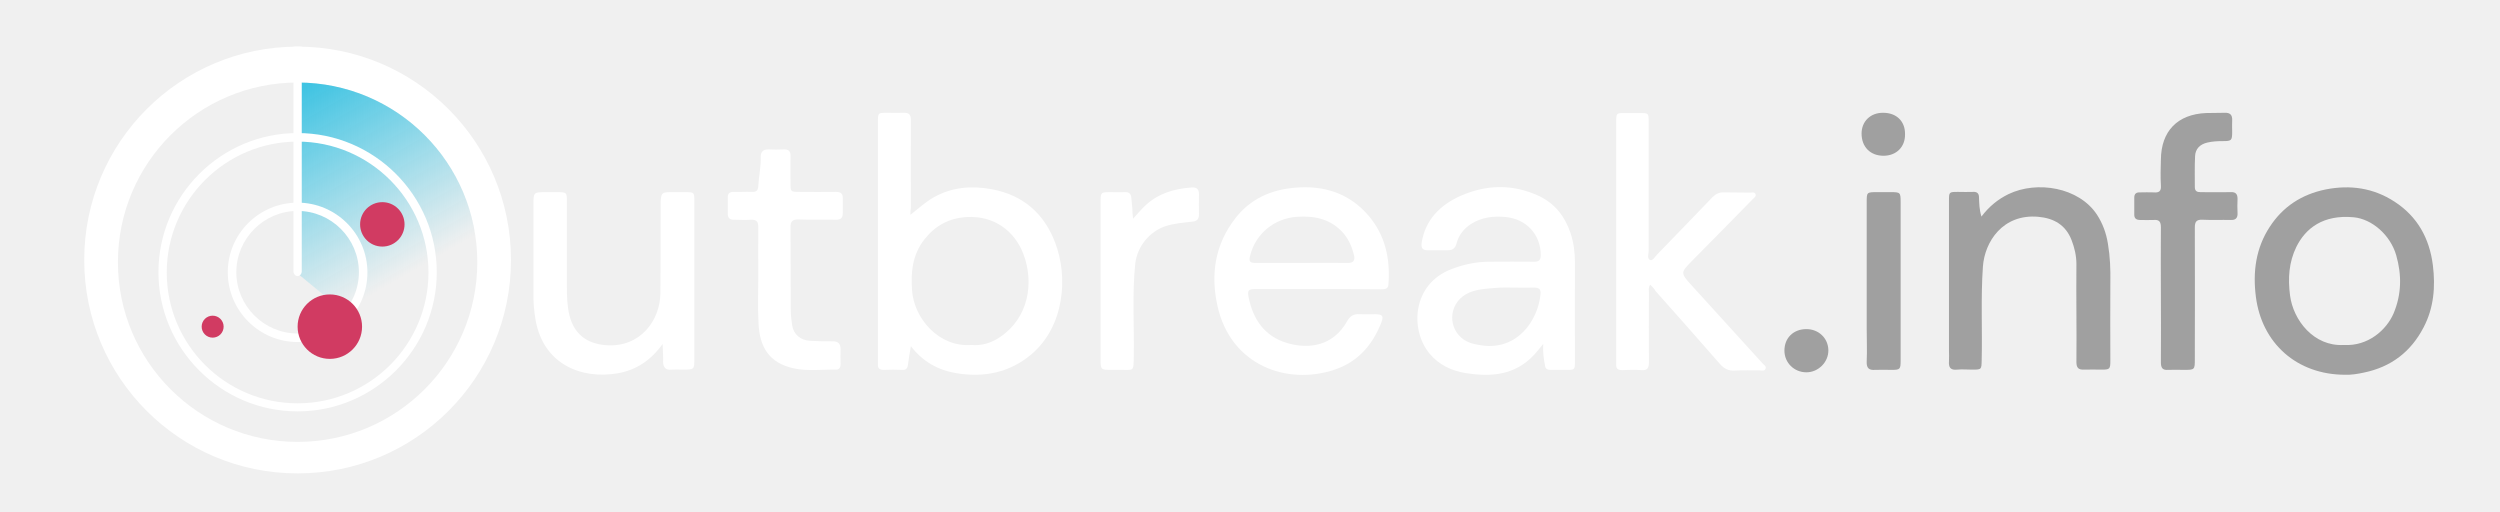
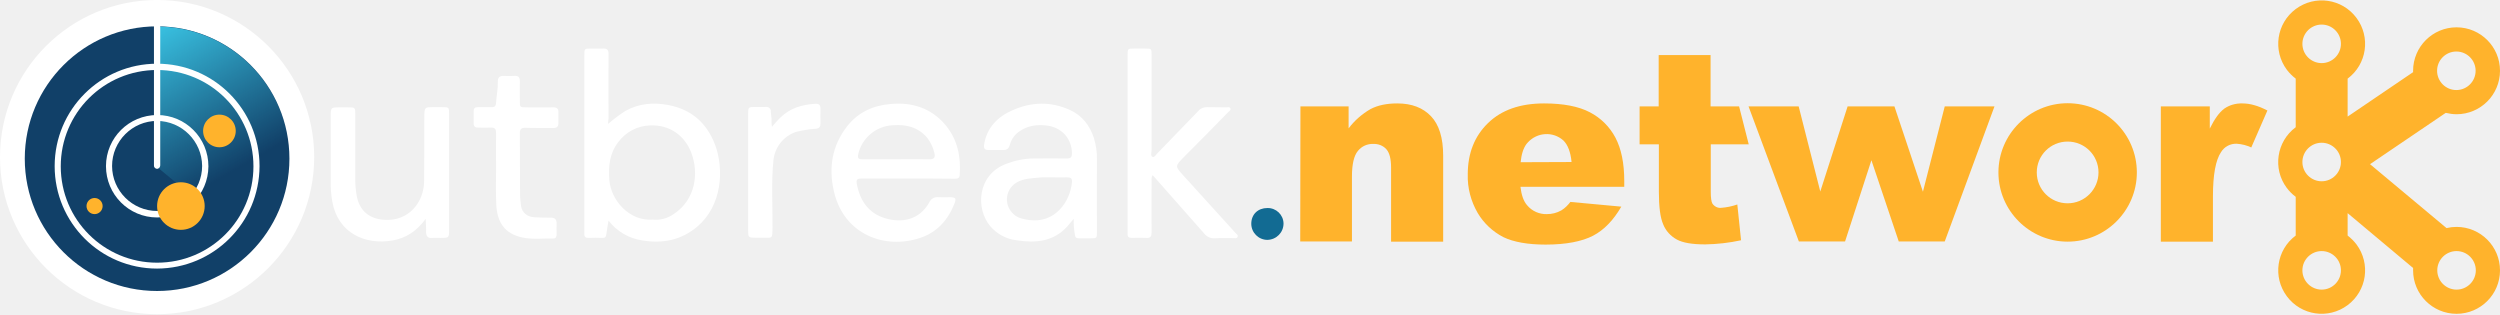
- <svg xmlns="http://www.w3.org/2000/svg" version="1.1" id="Layer_1" x="0px" y="0px" viewBox="0 0 1024 209.6" style="enable-background:new 0 0 1024 209.6;" xml:space="preserve">
-   <path style="fill:#FFFFFF;" d="M372.9,88c3.3-2.6,6.2-5.3,9.6-7.2c7.5-4.2,15.4-4.8,23.7-3.3c12.9,2.4,21.5,10,26,21.9  c5.4,14.1,3.8,34.2-9.7,45.7c-8.9,7.5-19.3,9.6-30.5,7.8c-7.6-1.2-14-4.7-18.9-11.1c-0.5,2.8-0.9,5.2-1.2,7.6  c-0.2,1.5-0.8,2.2-2.3,2.1c-2.5-0.1-5.1-0.1-7.6,0c-1.7,0-2.5-0.6-2.4-2.3c0-0.5,0-1,0-1.6c0-32.5,0-65.1,0-97.6  c0-3.8,0-3.8,3.8-3.8c2.2,0,4.4,0.1,6.6,0c2.3-0.1,3.1,0.7,3.1,3c-0.1,12,0,24,0,36C372.9,86.1,372.9,87,372.9,88z M397.8,141.3  c4.2,0.4,8.3-0.8,11.9-3.3c11.7-7.9,13.9-22.3,9.5-33.9c-3.6-9.5-12-15.8-23.1-15.2c-7.4,0.4-13,3.5-17.5,9.2  c-4.9,6.3-5.6,13.5-5,21.1C374.5,130.5,384.6,142.3,397.8,141.3z" />
-   <path style="fill:#FFFFFF;" d="M632.1,140.9c-1.6,1.9-2.6,3.2-3.7,4.4c-7.8,8.4-17.6,9.2-28.1,7.5c-5.8-0.9-10.9-3.4-14.7-7.9  c-8.2-9.8-7.2-28.6,9-34.7c5-1.9,10-3,15.4-3c6.1,0,12.3-0.1,18.4,0c2.1,0,2.7-0.8,2.7-2.8c-0.1-8.4-5.9-14.7-14.4-15.5  c-5-0.5-9.8,0.1-14.1,2.8c-3,1.9-5.1,4.6-6,8c-0.5,1.9-1.5,2.8-3.5,2.8c-2.8,0-5.6,0-8.4,0c-1.9,0-2.7-0.8-2.4-3  c1.5-9.6,7.7-15.6,16-19.3c10.5-4.6,21.2-4.9,31.9,0c6.7,3.1,10.8,8.5,13.1,15.3c1.3,3.9,1.8,8,1.8,12.1c-0.1,13.5,0,26.9,0,40.4  c0,3.5-0.1,3.5-3.5,3.5c-2.2,0-4.4,0-6.6,0c-1.4,0-2.1-0.6-2.2-2C632.3,146.9,631.9,144.3,632.1,140.9z M620.3,117.8  C620.3,117.8,620.3,117.8,620.3,117.8c-2.5,0-4.9-0.1-7.3,0.1c-4.3,0.4-8.7,0.4-12.7,2.7c-7,4.2-7.4,14-0.6,18.6  c2.3,1.5,4.8,1.9,7.4,2.3c14.3,2,22.9-10.1,23.9-21.1c0.2-2-0.7-2.6-2.6-2.6C625.7,117.9,623,117.8,620.3,117.8z" />
-   <path style="fill:#FFFFFF;" d="M539.7,118.4c-8.5,0-17,0-25.5,0c-2.8,0-3.3,0.5-2.8,3.2c1.8,9.2,6.6,16.2,15.8,18.9  c9.1,2.7,18.9,1.1,24.5-8.8c1.2-2.2,2.7-3.2,5.2-3c2.2,0.1,4.4,0,6.6,0c2.8,0.1,3.3,0.7,2.3,3.4c-3.6,9.2-9.6,16.1-19.1,19.3  c-19.6,6.6-42.6-1.8-48-26c-2.9-12.9-1.1-25.2,7.3-36c6.1-7.9,14.6-11.7,24.3-12.5c11.9-1.1,22.4,2.2,30.4,11.6  c6.8,8.1,8.8,17.7,8,28c-0.1,2-1.6,2-3.1,2C556.8,118.4,548.3,118.4,539.7,118.4z M532.7,107.7c6.4,0,12.8-0.1,19.2,0  c2.5,0.1,3.2-1.1,2.7-3.2c-0.8-3.2-2-6.1-4.1-8.7c-5.1-6-11.7-7.5-19.2-7c-9.4,0.6-17.1,7-19.3,16.1c-0.6,2.5,0.3,2.8,2.4,2.8  C520.4,107.7,526.6,107.7,532.7,107.7z" />
-   <path style="fill:#FFFFFF;" d="M675.9,116.6c-0.8,1.3-0.5,2.3-0.5,3.2c0,9.5-0.1,19.1,0,28.6c0,2.3-0.6,3.4-3.1,3.2  c-2.6-0.2-5.3-0.1-7.9,0c-1.7,0-2.5-0.6-2.4-2.3c0-0.5,0-1,0-1.6c0-32.5,0-65.1,0-97.6c0-3.8,0-3.8,3.7-3.8c1.9,0,3.9,0,5.8,0  c3.8,0,3.8,0,3.8,3.7c0,17.6,0,35.2,0,52.7c0,1.3-0.8,3.2,0.6,3.8c1.1,0.4,2-1.4,2.9-2.3c7.6-7.8,15.1-15.6,22.6-23.4  c1.4-1.4,2.8-2.1,4.9-2c3.5,0.1,7,0,10.5,0.1c0.8,0,1.9-0.4,2.3,0.7c0.3,0.8-0.6,1.4-1.1,1.9c-8.2,8.4-16.4,16.7-24.7,25.1  c-5,5.1-5.1,5.1-0.4,10.3c9.6,10.6,19.3,21.2,29,31.9c0.6,0.7,1.8,1.2,1.2,2.4c-0.5,0.9-1.6,0.5-2.4,0.5c-3.4,0-6.8-0.1-10.3,0.1  c-2.5,0.1-4.2-0.8-5.9-2.7c-8.7-10-17.6-20-26.4-29.9C677.6,118.2,676.8,117.5,675.9,116.6z" />
-   <path style="fill:#A0A0A0;" d="M960.6,153.5c-19.8,0-34.2-12.9-36.6-32c-1.3-10.2,0-19.9,5.7-28.6c5.4-8.3,13.1-13.3,22.9-15.3  c10.1-2,19.6-0.6,28.2,5c9.4,6.1,14.3,15,15.7,26c1.1,8.9,0.4,17.5-3.8,25.5c-5.2,10-13.3,16.2-24.4,18.5  C965.6,153.2,962.8,153.6,960.6,153.5z M960,141.3c10,0.6,17.5-6.2,20.4-12.9c3.3-7.8,3.4-15.8,1.1-23.8c-2.4-8.4-10-14.9-17.4-15.6  c-12.6-1.2-19.8,4.6-23.5,12.1c-3.1,6.3-3.5,13-2.6,19.9C939.3,131.2,947.8,142,960,141.3z" />
-   <path style="fill:#FFFFFF;" d="M271.4,140.9c-4.9,6.8-10.9,10.7-18.4,12c-15,2.6-30.4-3.8-33.6-21.7c-0.7-3.9-1-7.8-0.9-11.7  c0-11.8,0-23.6,0-35.4c0-5.4,0-5.4,5.2-5.4c1.4,0,2.8,0,4.2,0c4.3,0,4.3,0,4.3,4.2c0,11.5,0,23.1,0,34.6c0,3.8,0.1,7.7,1,11.5  c1.9,7.8,7.1,11.8,15.1,12.4c13.9,1,22.1-10.1,22.2-21.3c0.1-11.5,0.1-22.9,0.1-34.4c0-1,0-1.9,0-2.9c0.2-3.8,0.5-4.1,4.3-4.1  c1.8,0,3.7,0,5.5,0c4,0,4,0,4,3.8c0,5.1,0,10.1,0,15.2c0,16.4,0,32.7,0,49.1c0,4.6,0,4.6-4.8,4.6c-1.5,0-3-0.1-4.5,0  c-2.4,0.3-3.4-0.9-3.5-3.1C271.7,146.2,271.5,143.9,271.4,140.9z" />
-   <path style="fill:#A0A0A0;" d="M811.6,88.7c3.2-4.2,6.8-7.1,11.1-9.2c11.7-5.6,28.8-2.8,36.2,8.4c2.4,3.7,3.8,7.6,4.5,11.9  c0.9,5.3,1.1,10.6,1,15.9c-0.1,10.7,0,21.3,0,32c0,3.5-0.2,3.7-3.7,3.7c-2.4,0-4.7-0.1-7.1,0c-2.3,0.1-3.1-0.8-3.1-3.1  c0.1-6.7,0-13.5,0-20.2c0-6.6-0.1-13.3,0-19.9c0-3.5-0.8-6.8-2-9.9c-2.4-6.1-7.1-8.9-13.6-9.5c-14.6-1.3-22,10.3-22.7,20.4  c-0.9,12.8-0.2,25.5-0.5,38.3c-0.1,3.9,0,3.9-4,3.9c-2,0-4-0.2-6,0c-2.8,0.3-3.6-0.9-3.4-3.5c0.1-1.4,0-2.8,0-4.2  c0-20.5,0-40.9,0-61.4c0-3.7,0-3.7,3.8-3.7c2,0,4,0.1,6.1,0c1.7-0.1,2.4,0.7,2.4,2.3C810.7,83.4,810.7,85.8,811.6,88.7z" />
-   <path style="fill:#A0A0A0;" d="M885.1,120.9c0-9.3-0.1-18.5,0-27.8c0-2.3-0.7-3.2-3-3c-1.8,0.1-3.7,0-5.5,0c-1.5,0-2.4-0.6-2.4-2.1  c0-2.4,0-4.7,0-7.1c0-1.5,0.8-2.2,2.4-2.1c1.8,0,3.7-0.1,5.5,0c2.3,0.2,3.2-0.5,3-2.9c-0.2-3.5-0.1-7,0-10.5  c0.1-11.7,6.8-18.6,18.5-19.1c2.5-0.1,5.1,0,7.6-0.1c2.3-0.1,3.2,0.9,3.1,3.1c-0.1,1.6,0,3.1,0,4.7c0,3.6-0.3,3.8-3.9,3.8  c-2.1,0-4.2,0.1-6.3,0.6c-3,0.7-4.9,2.6-5,5.6c-0.2,4.2-0.1,8.4-0.1,12.6c0,1.7,0.9,2.1,2.3,2.1c4.1,0,8.2,0.1,12.4,0  c2.1-0.1,2.8,0.8,2.8,2.8c-0.1,1.9-0.1,3.9,0,5.8c0.1,2-0.8,2.9-2.8,2.8c-3.9-0.1-7.7,0.1-11.6-0.1c-2.5-0.1-3.1,0.9-3.1,3.2  c0.1,17.9,0,35.9,0,53.8c0,4.5,0,4.5-4.6,4.5c-2.1,0-4.2-0.1-6.3,0c-2.4,0.2-3-0.9-3-3.1C885.2,139.3,885.1,130.1,885.1,120.9z" />
-   <path style="fill:#FFFFFF;" d="M310.6,112.8c0-6.6-0.1-13.1,0-19.7c0-2.2-0.6-3.2-3-3.1c-2.3,0.2-4.6,0-6.8,0  c-1.7,0.1-2.7-0.6-2.7-2.4c0-2.3,0-4.5,0-6.8c0-1.5,0.7-2.2,2.3-2.2c2.5,0.1,5.1-0.1,7.6,0c1.7,0.1,2.5-0.5,2.6-2.4  c0.2-3.9,1.1-7.8,1-11.7c-0.1-2.2,0.9-3.4,3.3-3.3c2,0.1,4,0.1,6,0c2.1-0.1,3,0.7,2.9,2.9c-0.1,3.7,0,7.3,0,11c0,3.4,0,3.5,3.6,3.5  c5,0,10,0.1,15,0c2.1,0,2.9,0.8,2.8,2.8c0,2,0,4,0,6c0,1.9-0.9,2.6-2.7,2.6c-5.1-0.1-10.2,0.1-15.3-0.1c-2.5-0.1-3.5,0.7-3.4,3.3  c0.1,11.3,0,22.6,0.1,33.9c0,2.1,0.3,4.2,0.6,6.3c0.6,3.6,3.4,6,7.4,6.2c3.1,0.2,6.1,0.2,9.2,0.2c2.2,0,3.2,1,3.2,3.2  c-0.1,2,0,4,0,6c0,1.2-0.3,2.4-1.8,2.4c-5.8-0.1-11.6,0.7-17.3-0.5c-10.2-2.2-14.1-8.8-14.5-18.5  C310.3,125.9,310.6,119.3,310.6,112.8C310.6,112.8,310.6,112.8,310.6,112.8z" />
-   <path style="fill:#FFFFFF;" d="M464.1,89.6c1.8-2,3.2-3.7,4.8-5.2c5.3-5.1,11.9-7.1,19.1-7.6c2.2-0.2,3.2,0.7,3.1,3  c-0.1,2.6,0,5.2,0,7.9c0,1.9-0.6,2.9-2.8,3.1c-3.6,0.4-7.3,0.7-10.8,1.8c-6.7,2.2-11.7,8.4-12.5,15.4c-1.3,12.6-0.4,25.2-0.6,37.8  c-0.1,6.8,0,5.6-5.6,5.7c-1.1,0-2.3,0-3.4,0c-4.6,0-4.6,0-4.6-4.7c0-21.3,0-42.5,0-63.8c0-4.3,0-4.3,4.4-4.3c1.8,0,3.7,0.1,5.5,0  c1.8-0.1,2.6,0.7,2.7,2.4c0.1,1.4,0.3,2.8,0.4,4.2C463.8,86.6,463.9,87.8,464.1,89.6z" />
-   <path style="fill:#A0A0A0;" d="M778.5,115.4c0,10.7,0,21.5,0,32.2c0,3.7-0.2,3.9-3.8,3.9c-2.2,0-4.4-0.1-6.6,0  c-2.6,0.2-3.6-0.7-3.5-3.4c0.2-4.5,0-9.1,0-13.6c0-17.2,0-34.4,0-51.6c0-4.2,0-4.2,4.3-4.2c1.8,0,3.7,0,5.5,0c4,0,4.1,0.1,4.1,4.2  c0,7.3,0,14.5,0,21.8C778.5,108.2,778.5,111.8,778.5,115.4z" />
-   <path style="fill:#A0A0A0;" d="M771.5,63.8c-5.4,0-9-3.6-9-9.1c0-5,3.7-8.6,8.9-8.5c5.4,0,9,3.5,8.9,8.8  C780.4,60.2,776.7,63.8,771.5,63.8z" />
-   <path style="fill:#A0A0A0;" d="M730.9,143.6c0-5.2,3.7-8.8,9-8.8c5,0,8.9,3.7,9,8.6c0.1,4.9-4.1,9.1-9,9.1  C734.9,152.5,730.9,148.6,730.9,143.6z" />
-   <path style="fill:#FFFFFF;" d="M121.9,19.1c-48.3,0-87.4,39.1-87.4,87.4s39.1,87.4,87.4,87.4c48.3,0,87.4-39.1,87.4-87.4  S170.2,19.1,121.9,19.1z M121.9,181c-40.7,0-73.6-33-73.6-73.6c0-40.7,33-73.6,73.6-73.6c40.7,0,73.6,33,73.6,73.6  C195.5,148,162.6,181,121.9,181z" />
-   <linearGradient id="SVGID_1_" gradientUnits="userSpaceOnUse" x1="120.462" y1="34.032" x2="187.595" y2="150.309">
+ <svg xmlns="http://www.w3.org/2000/svg" version="1.1" id="Layer_1" x="0px" y="0px" viewBox="0 0 1271.5 159.8" style="enable-background:new 0 0 1271.5 159.8;" xml:space="preserve">
+   <style type="text/css">
+ 	.st0{fill:#FFFFFF;}
+ 	.st1{fill:#126B93;}
+ 	.st2{fill:#114068;}
+ 	.st3{fill:url(#SVGID_1_);}
+ 	.st4{fill:#FFB32C;}
+ </style>
+   <path class="st0" d="M309.3,63c2.8-2.4,5.7-4.6,8.8-6.6c6.9-3.8,14.1-4.4,21.7-3c11.8,2.2,19.6,9.1,23.8,20  c4.9,12.9,3.5,31.3-8.9,41.8c-8.1,6.9-17.6,8.8-27.9,7.1c-6.9-1-13.1-4.6-17.3-10.1c-0.5,2.6-0.8,4.8-1.1,6.9  c-0.2,1.4-0.7,2-2.1,1.9c-2.3-0.1-4.7-0.1-6.9,0c-1.6,0-2.3-0.5-2.2-2.1V28.2c0-3.5,0-3.5,3.5-3.5c2,0,4,0.1,6,0s2.8,0.6,2.8,2.7  c-0.1,11,0,21.9,0,32.9C309.3,61.2,309.3,62.1,309.3,63z M332,111.7c3.9,0.4,7.7-0.7,10.9-3c10.7-7.2,12.7-20.4,8.7-31  c-3.3-8.7-11-14.4-21.1-13.9c-6.3,0.2-12.2,3.3-16,8.4c-4.5,5.8-5.1,12.3-4.6,19.3C310.7,101.8,320,112.6,332,111.7z" />
+   <path class="st0" d="M546.1,111.3c-1.5,1.7-2.4,2.9-3.4,4c-7.1,7.7-16.1,8.4-25.7,6.9c-5.2-0.6-10-3.2-13.4-7.2  c-7.5-9-6.6-26.1,8.2-31.7c4.5-1.7,9.3-2.7,14.1-2.7c5.6,0,11.2-0.1,16.8,0c1.9,0,2.5-0.7,2.5-2.6c-0.1-7.7-5.4-13.4-13.2-14.2  c-4.6-0.5-9,0.1-12.9,2.6c-2.7,1.6-4.7,4.2-5.5,7.3c-0.5,1.7-1.4,2.6-3.2,2.6h-7.7c-1.7,0-2.5-0.7-2.2-2.7c1.4-8.8,7-14.3,14.6-17.6  c9.6-4.2,19.4-4.5,29.2,0c6.1,2.8,9.9,7.8,12,14c1.1,3.6,1.7,7.3,1.6,11.1c-0.1,12.3,0,24.6,0,36.9c0,3.2-0.1,3.2-3.2,3.2h-6  c-1.3,0-1.9-0.5-2-1.8C546.2,116.7,546,114,546.1,111.3z M535.4,90.2L535.4,90.2c-2.3,0-4.5-0.1-6.7,0.1c-3.9,0.4-8,0.4-11.6,2.5  c-4.8,2.8-6.4,8.9-3.6,13.7c0.8,1.3,1.9,2.5,3.1,3.3c2.1,1.4,4.4,1.7,6.8,2.1c13.1,1.8,20.9-9.2,21.8-19.3c0.2-1.8-0.6-2.4-2.4-2.4  C540.3,90.3,537.8,90.2,535.4,90.2z" />
+   <path class="st0" d="M461.7,90.8h-23.3c-2.6,0-3,0.5-2.6,2.9c1.6,8.4,6,14.8,14.4,17.3s17.3,1,22.4-8c0.8-1.9,2.8-3,4.8-2.7  c2,0.1,4,0,6,0c2.6,0.1,3,0.6,2.1,3.1c-3.3,8.4-8.8,14.7-17.5,17.6c-17.9,6-38.9-1.6-43.9-23.8c-2.7-11.8-1-23,6.7-32.9  c5.6-7.2,13.3-10.7,22.2-11.4c10.9-1,20.5,2,27.8,10.6c6.2,7.4,8,16.2,7.3,25.6c-0.1,1.8-1.5,1.8-2.8,1.8  C477.3,90.8,469.6,90.8,461.7,90.8z M455.3,81c5.8,0,11.7-0.1,17.5,0c2.3,0.1,2.9-1,2.5-2.9c-0.6-2.9-1.9-5.6-3.7-8  c-4.7-5.5-10.7-6.9-17.5-6.4c-8.5,0.4-15.7,6.4-17.6,14.7c-0.5,2.3,0.3,2.6,2.2,2.6L455.3,81z" />
+   <path class="st0" d="M586.2,89.1c-0.5,0.9-0.6,1.9-0.5,2.9c0,8.7-0.1,17.5,0,26.1c0,2.1-0.5,3.1-2.8,2.9c-2.4-0.1-4.8-0.1-7.2,0  c-1.6,0-2.3-0.5-2.2-2.1V28.2c0-3.5,0-3.5,3.4-3.5h5.3c3.5,0,3.5,0,3.5,3.4v48.2c0,1.2-0.7,2.9,0.5,3.5c1,0.4,1.8-1.3,2.7-2.1  c6.9-7.1,13.8-14.3,20.7-21.4c1.1-1.3,2.8-1.9,4.5-1.8c3.2,0.1,6.4,0,9.6,0.1c0.7,0,1.7-0.4,2.1,0.6c0.3,0.7-0.5,1.3-1,1.7  c-7.5,7.7-15,15.3-22.6,22.9c-4.6,4.7-4.7,4.7-0.4,9.4l26.5,29.2c0.5,0.6,1.6,1.1,1.1,2.2c-0.5,0.8-1.5,0.5-2.2,0.5  c-3.1,0-6.2-0.1-9.4,0.1c-2.1,0.1-4.1-0.8-5.4-2.5c-8-9.1-16.1-18.3-24.1-27.3C587.7,90.6,587,90,586.2,89.1z" />
+   <path class="st0" d="M216.5,111.3c-4.5,6.2-10,9.8-16.8,11c-13.7,2.4-27.8-3.5-30.7-19.8c-0.6-3.5-0.9-7.1-0.8-10.7V59.5  c0-4.9,0-4.9,4.8-4.9h3.8c3.9,0,3.9,0,3.9,3.8V90c-0.1,3.5,0.2,7,0.9,10.5c1.7,7.1,6.5,10.8,13.8,11.3c12.7,0.9,20.2-9.2,20.3-19.5  c0.1-10.5,0.1-20.9,0.1-31.4v-2.7c0.2-3.5,0.5-3.7,3.9-3.7h5c3.7,0,3.7,0,3.7,3.5v58.8c0,4.2,0,4.2-4.4,4.2c-1.4,0-2.7-0.1-4.1,0  c-2.2,0.3-3.1-0.8-3.2-2.8C216.8,116.2,216.6,114.1,216.5,111.3z" />
+   <path class="st0" d="M252.3,85.7c0-6-0.1-12,0-18c0-2-0.5-2.9-2.7-2.8s-4.2,0-6.2,0c-1.6,0.1-2.5-0.5-2.5-2.2v-6.2  c0-1.4,0.6-2,2.1-2c2.3,0.1,4.7-0.1,6.9,0c1.6,0.1,2.3-0.5,2.4-2.2c0.2-3.6,1-7.1,0.9-10.7c-0.1-2,0.8-3.1,3-3  c1.8,0.1,3.7,0.1,5.5,0c1.9-0.1,2.7,0.6,2.7,2.7c-0.1,3.4,0,6.7,0,10.1c0,3.1,0,3.2,3.3,3.2c4.6,0,9.1,0.1,13.7,0  c1.9,0,2.7,0.7,2.6,2.6v5.5c0,1.7-0.8,2.4-2.5,2.4c-4.7-0.1-9.3,0.1-14-0.1c-2.3-0.1-3.2,0.6-3.1,3c0.1,10.3,0,20.7,0.1,31  c0,1.9,0.3,3.8,0.5,5.8c0.5,3.3,3.1,5.5,6.8,5.7c2.8,0.2,5.6,0.2,8.4,0.2c2,0,2.9,0.9,2.9,2.9c-0.1,1.8,0,3.7,0,5.5  c0,1.1-0.3,2.2-1.6,2.2c-5.3-0.1-10.6,0.6-15.8-0.5c-9.3-2-12.9-8-13.3-16.9C252.1,97.6,252.3,91.6,252.3,85.7L252.3,85.7z" />
+   <path class="st0" d="M392.6,64.5c1.6-1.8,2.9-3.4,4.4-4.8c4.8-4.7,10.9-6.5,17.5-6.9c2-0.2,2.9,0.6,2.8,2.7c-0.1,2.4,0,4.8,0,7.2  c0,1.7-0.5,2.7-2.6,2.8c-3.3,0.2-6.7,0.8-9.9,1.6c-6.2,2.1-10.6,7.6-11.4,14.1c-1.2,11.5-0.4,23-0.5,34.5c-0.1,6.2,0,5.1-5.1,5.2  h-3.1c-4.2,0-4.2,0-4.2-4.3V58.3c0-3.9,0-3.9,4-3.9c1.6,0,3.4,0.1,5,0c1.1-0.2,2.2,0.5,2.5,1.6c0,0.2,0.1,0.4,0,0.6  c0.1,1.3,0.3,2.6,0.4,3.8C392.3,61.8,392.4,63.1,392.6,64.5z" />
+   <path class="st1" d="M636.4,113.8c0-4.8,3.4-8,8.2-8c4.4-0.1,8.1,3.4,8.2,7.8c0,0,0,0.1,0,0.1c0,4.5-3.6,8.2-8.2,8.3  C640.1,122,636.4,118.3,636.4,113.8z" />
+   <circle class="st0" cx="79.9" cy="79.9" r="79.9" />
+   <circle class="st2" cx="79.9" cy="80.7" r="67.3" />
+   <linearGradient id="SVGID_1_" gradientUnits="userSpaceOnUse" x1="-452.338" y1="878.575" x2="-390.995" y2="772.319" gradientTransform="matrix(1 0 0 -1 530.9 892.37)">
    <stop offset="0" style="stop-color:#39C2E2" />
-     <stop offset="0.678" style="stop-color:#39C2E2;stop-opacity:0" />
+     <stop offset="0.68" style="stop-color:#39C2E2;stop-opacity:0" />
  </linearGradient>
-   <path style="fill:url(#SVGID_1_);" d="M120.9,111.2l55.4,45.7c11.9-13.1,19.2-30.4,19.2-49.5c0-40.7-33-73.6-73.6-73.6  c-0.3,0-0.7,0-1,0.1V111.2z" />
-   <g>
-     <path style="fill:#FFFFFF;" d="M121.9,140.1c-15.7,0-28.6-12.8-28.6-28.6S106.2,83,121.9,83s28.6,12.8,28.6,28.6   S137.7,140.1,121.9,140.1z M121.9,86.4c-13.8,0-25.1,11.3-25.1,25.1s11.3,25.1,25.1,25.1c13.8,0,25.1-11.3,25.1-25.1   S135.7,86.4,121.9,86.4z" />
-   </g>
-   <g>
-     <path style="fill:#FFFFFF;" d="M121.9,168.5c-31.4,0-57-25.6-57-57s25.6-57,57-57c31.4,0,57,25.6,57,57S153.3,168.5,121.9,168.5z    M121.9,58c-29.5,0-53.6,24-53.6,53.6s24,53.6,53.6,53.6s53.6-24,53.6-53.6S151.4,58,121.9,58z" />
-   </g>
-   <g>
-     <circle style="fill:#D13B62;" cx="156.6" cy="91.9" r="9.1" />
-   </g>
-   <g>
-     <circle style="fill:#D13B62;" cx="87.1" cy="133.8" r="4.5" />
-   </g>
-   <g>
-     <circle style="fill:#D13B62;" cx="135.1" cy="133.8" r="13.2" />
-   </g>
-   <path style="fill:#FFFFFF;" d="M120.2,19.1c-0.1,0.3,0,1.2,0,1.5v90.5c0,1.1,0.8,2,1.7,2s1.7-0.9,1.7-2V20.6c0-0.3,0.1-1.2,0-1.5  c-0.4,0-1,0-1.4,0C121.6,19.1,120.7,19.1,120.2,19.1z" />
+   <path class="st3" d="M79,84.2l50.6,41.8c25-27.5,23-70-4.5-95c-12.4-11.3-28.5-17.5-45.3-17.5c-0.3,0-0.6,0-0.9,0.1L79,84.2L79,84.2  z" />
+   <path class="st0" d="M79.9,110.6c-14.4,0-26-11.7-26-26.1c0-14.4,11.7-26,26.1-26c14.4,0,26,11.7,26,26.1  C105.9,99,94.3,110.6,79.9,110.6z M79.9,61.5C67.3,61.5,57,71.8,57,84.4s10.3,22.9,22.9,22.9s22.9-10.3,22.9-22.9l0,0  C102.7,71.8,92.5,61.6,79.9,61.5z" />
+   <path class="st0" d="M79.9,136.6c-28.8,0-52.1-23.3-52.1-52.1s23.3-52.1,52.1-52.1S132,55.7,132,84.5  C131.9,113.3,108.7,136.5,79.9,136.6z M79.9,35.6c-27.1,0-49,21.9-49,49s21.9,49,49,49s49-21.9,49-49S107,35.6,79.9,35.6  C79.9,35.6,79.9,35.6,79.9,35.6z" />
+   <circle class="st4" cx="111.6" cy="66.6" r="8.3" />
+   <circle class="st4" cx="48.1" cy="104.8" r="4.1" />
+   <circle class="st4" cx="92" cy="104.8" r="12.1" />
+   <path class="st0" d="M78.3,0c-0.1,0.5-0.1,0.9,0,1.4v82.7c-0.1,0.9,0.6,1.7,1.6,1.8c0,0,0,0,0,0c0.9-0.1,1.6-0.9,1.6-1.8V1.4  c0.1-0.5,0.1-0.9,0-1.4C81.5,0,78.3,0,78.3,0z" />
+   <path class="st4" d="M661.4,54.1h24.5v11.2c3-4,6.8-7.3,11.1-9.8c3.8-2,8.3-2.9,13.7-2.9c7.3,0,13,2.2,17.1,6.5s6.2,11,6.2,20.1  v43.7h-26.5V85.1c0-4.3-0.8-7.4-2.4-9.2c-1.7-1.9-4.2-2.8-6.7-2.7c-3-0.1-5.9,1.2-7.8,3.6c-2,2.4-3,6.8-3,13v33h-26.3L661.4,54.1  L661.4,54.1z" />
+   <path class="st4" d="M826.1,95h-52.8c0.5,4.2,1.6,7.4,3.4,9.4c2.5,3,6.2,4.6,10,4.5c2.6,0,5.1-0.6,7.4-1.9c1.8-1.1,3.3-2.6,4.6-4.3  l25.9,2.4c-4,6.9-8.8,11.9-14.4,14.8s-13.7,4.5-24.1,4.5c-9.1,0-16.3-1.3-21.5-3.8c-5.4-2.8-9.9-7-13-12.2c-3.5-6-5.3-12.8-5.1-19.7  c0-10.7,3.4-19.4,10.3-26.1s16.4-10,28.5-10c9.8,0,17.6,1.5,23.3,4.5c5.6,2.9,10.1,7.4,13,12.9c3,5.7,4.5,13,4.5,22.1L826.1,95  L826.1,95z M799.3,82.4c-0.5-5.1-1.9-8.7-4.1-10.9c-5.3-4.8-13.4-4.3-18.2,1c-0.2,0.2-0.4,0.5-0.6,0.7c-1.6,2.1-2.6,5.2-3,9.3  L799.3,82.4L799.3,82.4z" />
+   <path class="st4" d="M870,28v26.1h14.5l4.9,19.3h-19.3v24.3c0,2.9,0.3,4.9,0.8,5.8c1,1.5,2.7,2.4,4.5,2.2c2.8-0.2,5.6-0.8,8.2-1.7  l1.9,18.2c-6,1.3-12.1,2-18.2,2.1c-6.6,0-11.4-0.8-14.5-2.5c-3.1-1.7-5.6-4.4-6.9-7.7c-1.5-3.4-2.2-9-2.2-16.6V73.4h-9.8V54.1h9.7  V28H870z" />
+   <path class="st4" d="M889.3,54.1h25.5l11,43.3l13.9-43.3h23.8L978,97.5l11.1-43.4h25.3l-25.3,68.7h-23.4l-13.9-41.3l-13.4,41.3  h-23.5L889.3,54.1z" />
+   <path class="st4" d="M1099.3,54.1h24.6v11.3c2.4-4.9,4.8-8.2,7.3-10.1c2.7-1.9,6-2.8,9.3-2.7c3.9,0,8.1,1.2,12.7,3.6L1145,75  c-2.3-1.1-4.8-1.7-7.4-1.9c-3.3-0.1-6.3,1.5-8,4.3c-2.7,4-4.1,11.5-4.1,22.5v23H1099V54.1H1099.3z" />
+   <path class="st4" d="M1051.6,52.5c-19.4,0-35.2,15.8-35.2,35.2s15.8,35.2,35.2,35.2c19.4,0,35.2-15.8,35.2-35.2c0,0,0,0,0,0  C1086.8,68.3,1071.1,52.5,1051.6,52.5C1051.6,52.5,1051.6,52.5,1051.6,52.5z M1051.6,103.4c-8.7,0-15.7-7-15.7-15.7  s7-15.7,15.7-15.7c8.7,0,15.7,7,15.7,15.7c0,0,0,0,0,0C1067.3,96.3,1060.3,103.4,1051.6,103.4  C1051.7,103.4,1051.6,103.4,1051.6,103.4z" />
+   <path class="st4" d="M1249.4,115.4c-1.7,0-3.4,0.2-5.1,0.6l-38.9-32.5l38.5-26.1c1.8,0.4,3.6,0.7,5.5,0.7c12.2,0,22.1-9.9,22.1-22.1  c0-12.2-9.9-22.1-22.1-22.1c-12.2,0-22.1,9.9-22.1,22.1c0,0,0,0,0,0v0.7L1194,59.3V40c9.8-7.3,11.8-21.1,4.5-30.9  s-21.1-11.8-30.9-4.5s-11.8,21.1-4.5,30.9c1.3,1.7,2.8,3.2,4.5,4.5v24.7c-9.8,7.3-11.8,21.1-4.6,30.8c1.3,1.7,2.8,3.3,4.6,4.6v19.7  c-9.8,7.3-11.8,21.1-4.5,30.9s21.1,11.8,30.9,4.5c9.8-7.3,11.8-21.1,4.5-30.9c-1.3-1.7-2.8-3.2-4.5-4.5v-11.4l33.3,27.9v1.2  c0,12.2,9.9,22.1,22.1,22.1c12.2,0,22.1-9.9,22.1-22.1S1261.6,115.4,1249.4,115.4L1249.4,115.4L1249.4,115.4z M1259.1,36  c0,5.4-4.4,9.8-9.8,9.8c-5.4,0-9.8-4.4-9.8-9.8c0-5.4,4.4-9.8,9.8-9.8C1254.7,26.2,1259.1,30.6,1259.1,36z M1180.8,147.3  c-5.4,0-9.8-4.4-9.8-9.8s4.4-9.8,9.8-9.8c5.4,0,9.8,4.4,9.8,9.8C1190.6,142.9,1186.2,147.3,1180.8,147.3z M1180.8,92.2  c-5.4,0-9.8-4.4-9.8-9.8s4.4-9.8,9.8-9.8c5.4,0,9.8,4.4,9.8,9.8C1190.6,87.8,1186.2,92.2,1180.8,92.2z M1180.8,12.5  c5.4,0,9.8,4.4,9.8,9.8s-4.4,9.8-9.8,9.8c-5.4,0-9.8-4.4-9.8-9.8C1171,16.9,1175.4,12.5,1180.8,12.5z M1239.6,137.5  c0-5.4,4.4-9.8,9.8-9.8c5.4,0,9.8,4.4,9.8,9.8s-4.4,9.8-9.8,9.8C1244,147.3,1239.6,142.9,1239.6,137.5L1239.6,137.5z" />
</svg>
